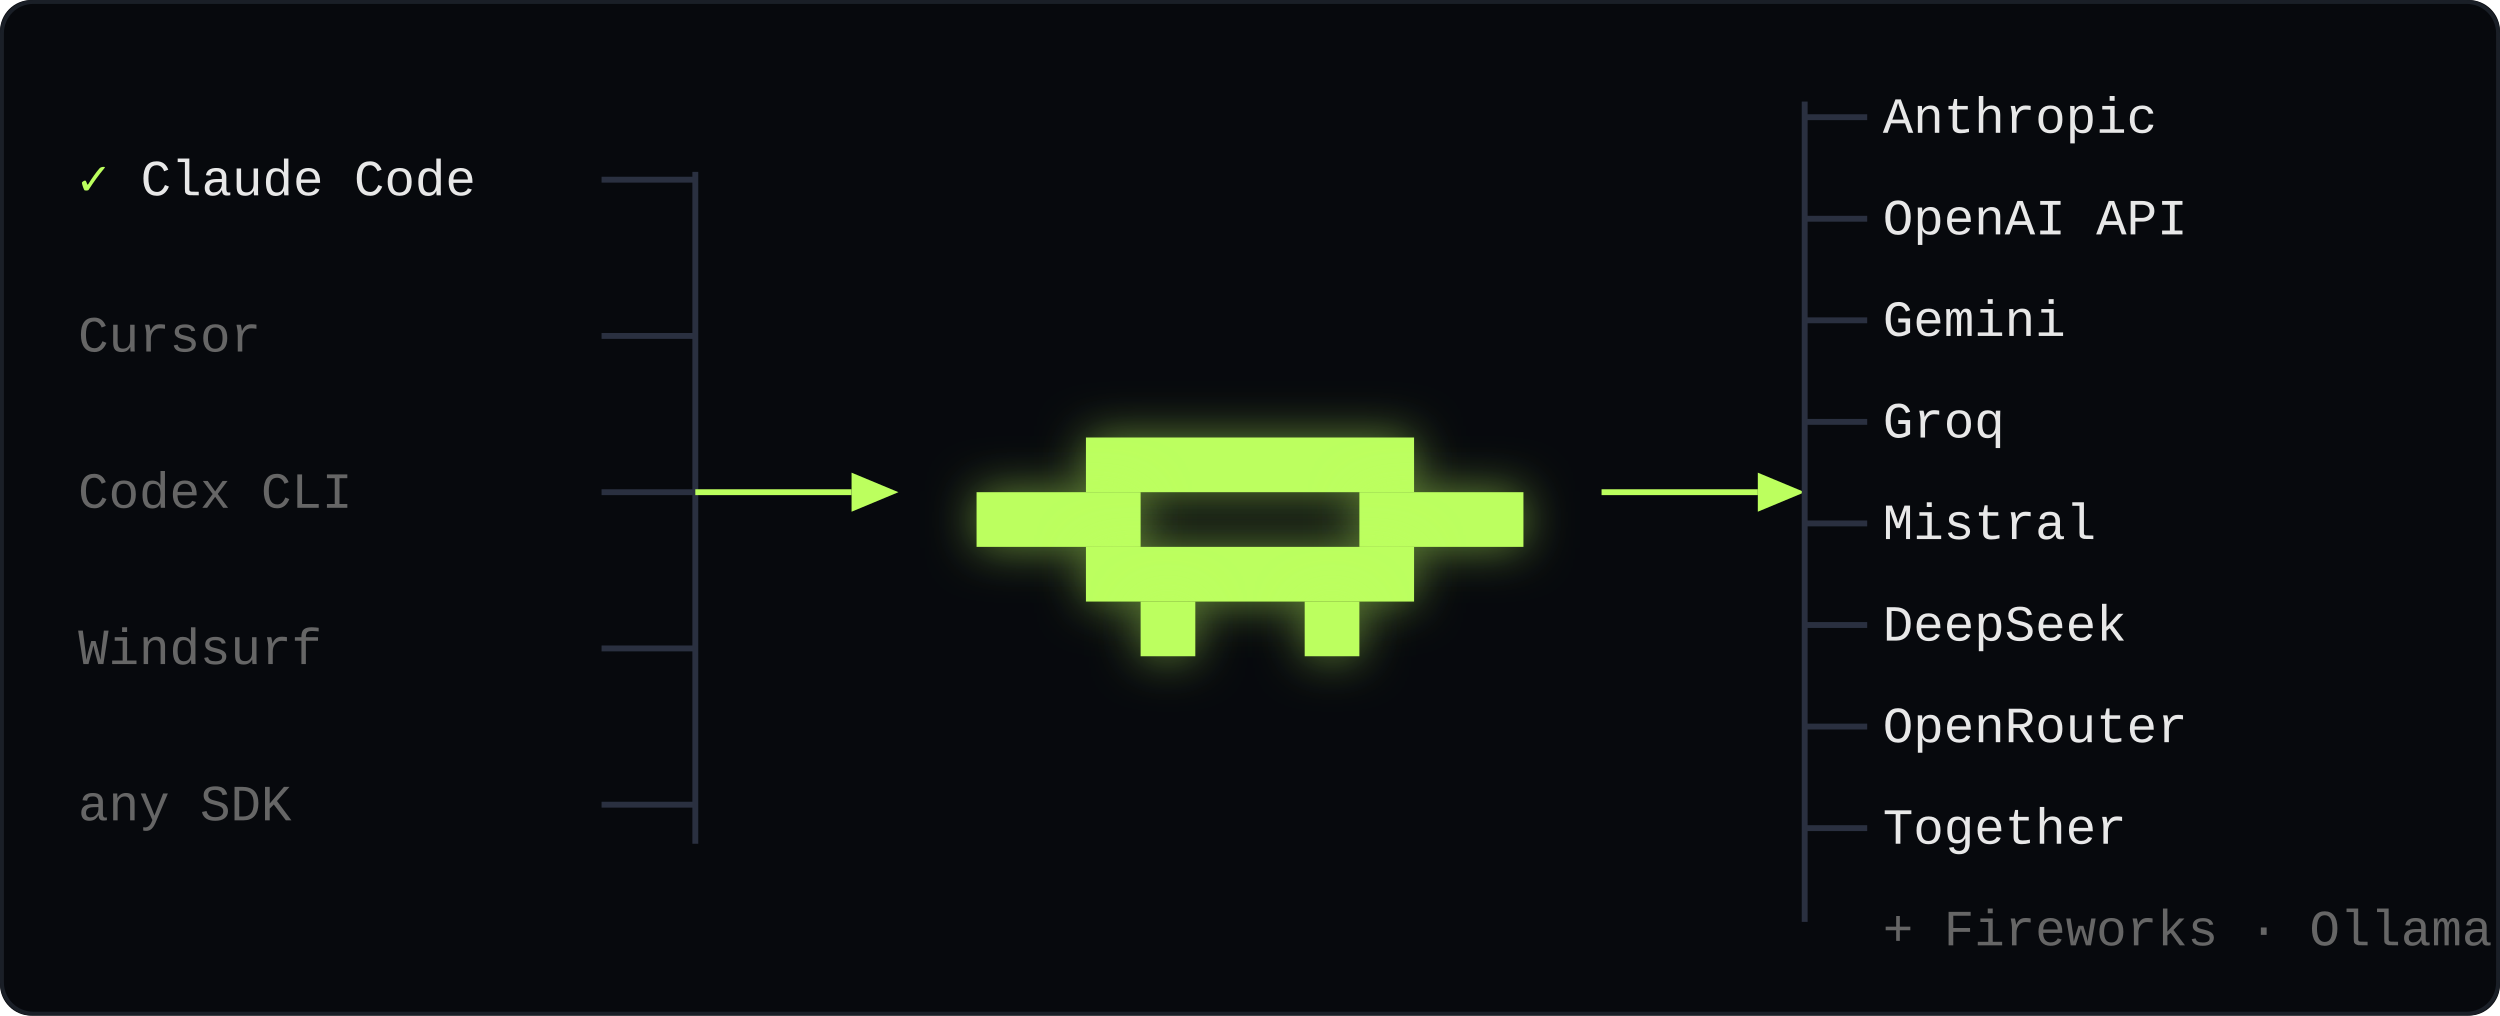
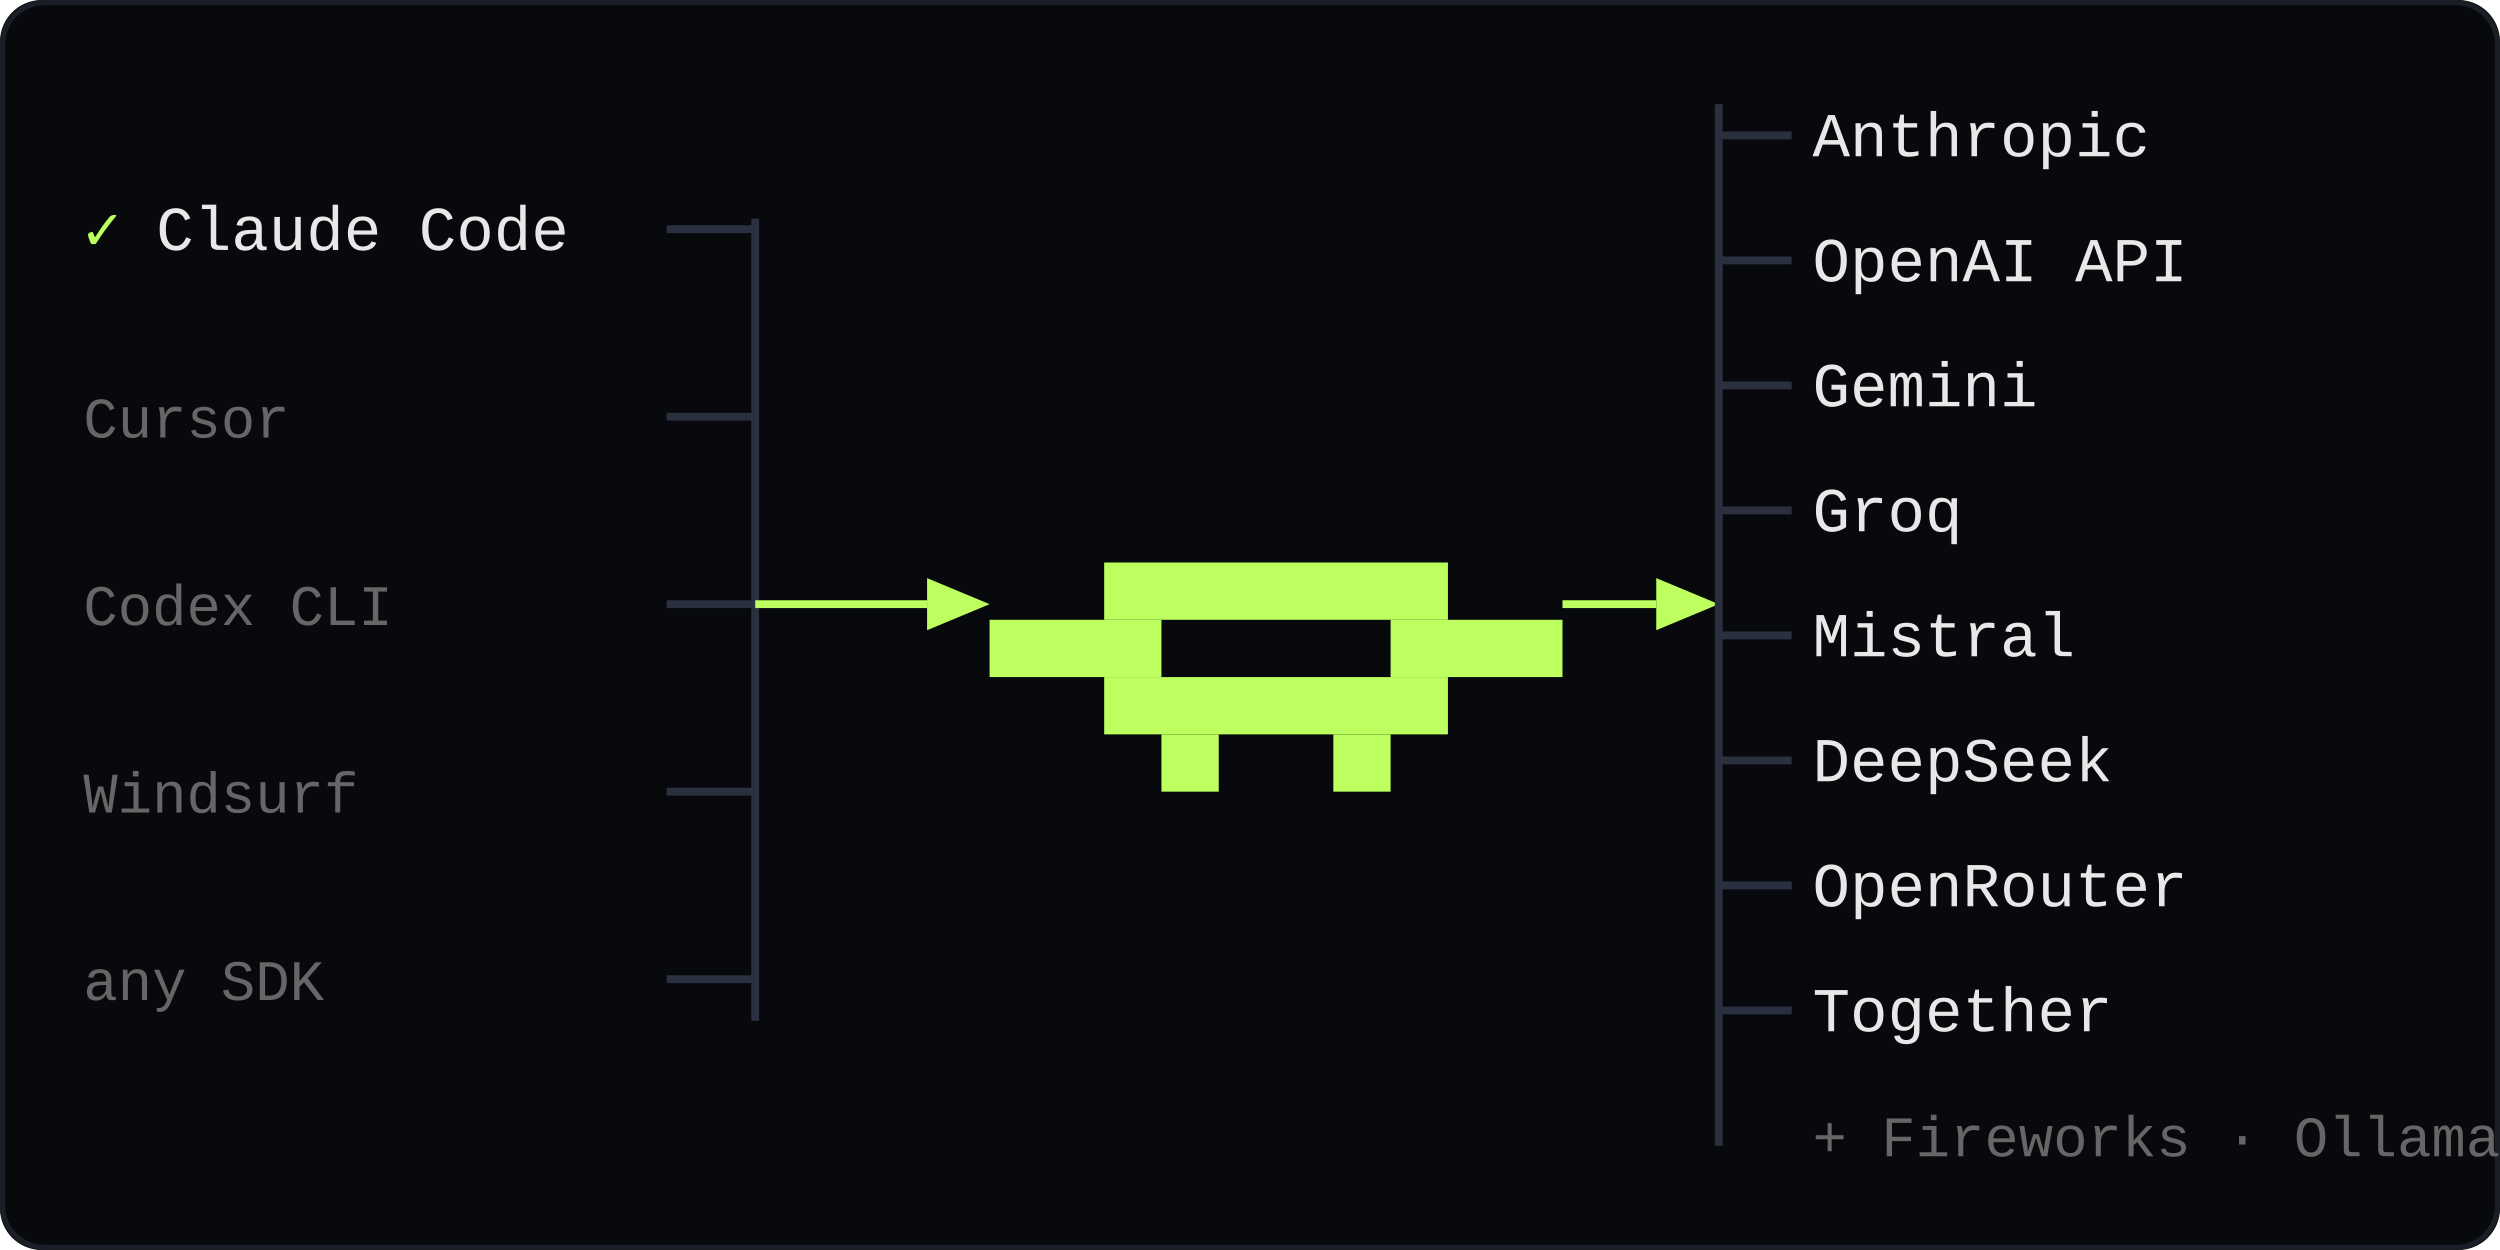
- <svg xmlns="http://www.w3.org/2000/svg" viewBox="0 0 640 260" width="640" height="260" style="font-family: monospace;">
+ <svg xmlns="http://www.w3.org/2000/svg" viewBox="0 0 480 240" width="480" height="240">
  <style>
    text { font-family: 'Consolas', 'Monaco', 'Courier New', monospace; fill: #e8e8e8; }
-     .label { font-size: 13px; }
-     .tick { fill: #bcff5e; font-size: 13px; }
-     .dim { fill: #666; font-size: 13px; }
-     line, path { stroke: #2a3040; stroke-width: 1.5; fill: none; }
+     .label { font-size: 12px; }
+     .tick { fill: #bcff5e; font-size: 12px; }
+     .dim { fill: #666; font-size: 11px; }
+     line { stroke: #2a3040; stroke-width: 1.5; fill: none; }
    .arrow { stroke: #bcff5e; stroke-width: 1.5; }
-     rect.logo { fill: #bcff5e; filter: drop-shadow(0 0 6px #bcff5e88); }
-     rect.bg { fill: #07090d; rx: 8; }
-     rect.border { fill: none; stroke: #1a1f27; stroke-width: 1; }
+     .logo { fill: #bcff5e; }
+     .bg { fill: #07090d; }
+     .border { fill: none; stroke: #1a1f27; stroke-width: 1; }
  </style>
-   <rect class="bg" width="640" height="260" rx="8" />
-   <rect class="border" width="639" height="259" x="0.5" y="0.5" rx="8" />
-   <line x1="178" y1="44" x2="178" y2="216" />
-   <text class="tick" x="20" y="50">✓</text>
-   <text class="label" x="36" y="50">Claude Code</text>
-   <line x1="154" y1="46" x2="178" y2="46" />
-   <text class="dim" x="20" y="90">  Cursor</text>
-   <line x1="154" y1="86" x2="178" y2="86" />
-   <text class="dim" x="20" y="130">  Codex CLI</text>
-   <line x1="154" y1="126" x2="178" y2="126" />
-   <text class="dim" x="20" y="170">  Windsurf</text>
-   <line x1="154" y1="166" x2="178" y2="166" />
-   <text class="dim" x="20" y="210">  any SDK</text>
-   <line x1="154" y1="206" x2="178" y2="206" />
-   <line class="arrow" x1="178" y1="126" x2="218" y2="126" />
-   <polygon points="218,121 230,126 218,131" fill="#bcff5e" stroke="none" />
-   <rect class="logo" x="278" y="112" width="84" height="14" />
-   <rect class="logo" x="250" y="126" width="42" height="14" />
-   <rect class="logo" x="348" y="126" width="42" height="14" />
-   <rect class="logo" x="278" y="140" width="84" height="14" />
-   <rect class="logo" x="292" y="154" width="14" height="14" />
-   <rect class="logo" x="334" y="154" width="14" height="14" />
-   <line class="arrow" x1="410" y1="126" x2="450" y2="126" />
-   <polygon points="450,121 462,126 450,131" fill="#bcff5e" stroke="none" />
-   <line x1="462" y1="26" x2="462" y2="236" />
-   <line x1="462" y1="30" x2="478" y2="30" />
-   <text class="label" x="482" y="34">Anthropic</text>
-   <line x1="462" y1="56" x2="478" y2="56" />
-   <text class="label" x="482" y="60">OpenAI API</text>
-   <line x1="462" y1="82" x2="478" y2="82" />
-   <text class="label" x="482" y="86">Gemini</text>
-   <line x1="462" y1="108" x2="478" y2="108" />
-   <text class="label" x="482" y="112">Groq</text>
-   <line x1="462" y1="134" x2="478" y2="134" />
-   <text class="label" x="482" y="138">Mistral</text>
-   <line x1="462" y1="160" x2="478" y2="160" />
-   <text class="label" x="482" y="164">DeepSeek</text>
-   <line x1="462" y1="186" x2="478" y2="186" />
-   <text class="label" x="482" y="190">OpenRouter</text>
-   <line x1="462" y1="212" x2="478" y2="212" />
-   <text class="label" x="482" y="216">Together</text>
-   <text class="dim" x="482" y="242">+ Fireworks · Ollama · local</text>
+   <rect class="bg" width="480" height="240" rx="8" />
+   <rect class="border" width="479" height="239" x="0.5" y="0.5" rx="8" />
+   <line x1="145" y1="42" x2="145" y2="196" />
+   <text class="tick" x="16" y="48">✓</text>
+   <text class="label" x="30" y="48">Claude Code</text>
+   <line x1="128" y1="44" x2="145" y2="44" />
+   <text class="dim" x="16" y="84">  Cursor</text>
+   <line x1="128" y1="80" x2="145" y2="80" />
+   <text class="dim" x="16" y="120">  Codex CLI</text>
+   <line x1="128" y1="116" x2="145" y2="116" />
+   <text class="dim" x="16" y="156">  Windsurf</text>
+   <line x1="128" y1="152" x2="145" y2="152" />
+   <text class="dim" x="16" y="192">  any SDK</text>
+   <line x1="128" y1="188" x2="145" y2="188" />
+   <line class="arrow" x1="145" y1="116" x2="178" y2="116" />
+   <polygon points="178,111 190,116 178,121" fill="#bcff5e" stroke="none" />
+   <rect class="logo" x="212" y="108" width="66" height="11" />
+   <rect class="logo" x="190" y="119" width="33" height="11" />
+   <rect class="logo" x="267" y="119" width="33" height="11" />
+   <rect class="logo" x="212" y="130" width="66" height="11" />
+   <rect class="logo" x="223" y="141" width="11" height="11" />
+   <rect class="logo" x="256" y="141" width="11" height="11" />
+   <line class="arrow" x1="300" y1="116" x2="318" y2="116" />
+   <polygon points="318,111 330,116 318,121" fill="#bcff5e" stroke="none" />
+   <line x1="330" y1="20" x2="330" y2="220" />
+   <line x1="330" y1="26" x2="344" y2="26" />
+   <text class="label" x="348" y="30">Anthropic</text>
+   <line x1="330" y1="50" x2="344" y2="50" />
+   <text class="label" x="348" y="54">OpenAI API</text>
+   <line x1="330" y1="74" x2="344" y2="74" />
+   <text class="label" x="348" y="78">Gemini</text>
+   <line x1="330" y1="98" x2="344" y2="98" />
+   <text class="label" x="348" y="102">Groq</text>
+   <line x1="330" y1="122" x2="344" y2="122" />
+   <text class="label" x="348" y="126">Mistral</text>
+   <line x1="330" y1="146" x2="344" y2="146" />
+   <text class="label" x="348" y="150">DeepSeek</text>
+   <line x1="330" y1="170" x2="344" y2="170" />
+   <text class="label" x="348" y="174">OpenRouter</text>
+   <line x1="330" y1="194" x2="344" y2="194" />
+   <text class="label" x="348" y="198">Together</text>
+   <text class="dim" x="348" y="222">+ Fireworks · Ollama · local</text>
</svg>
